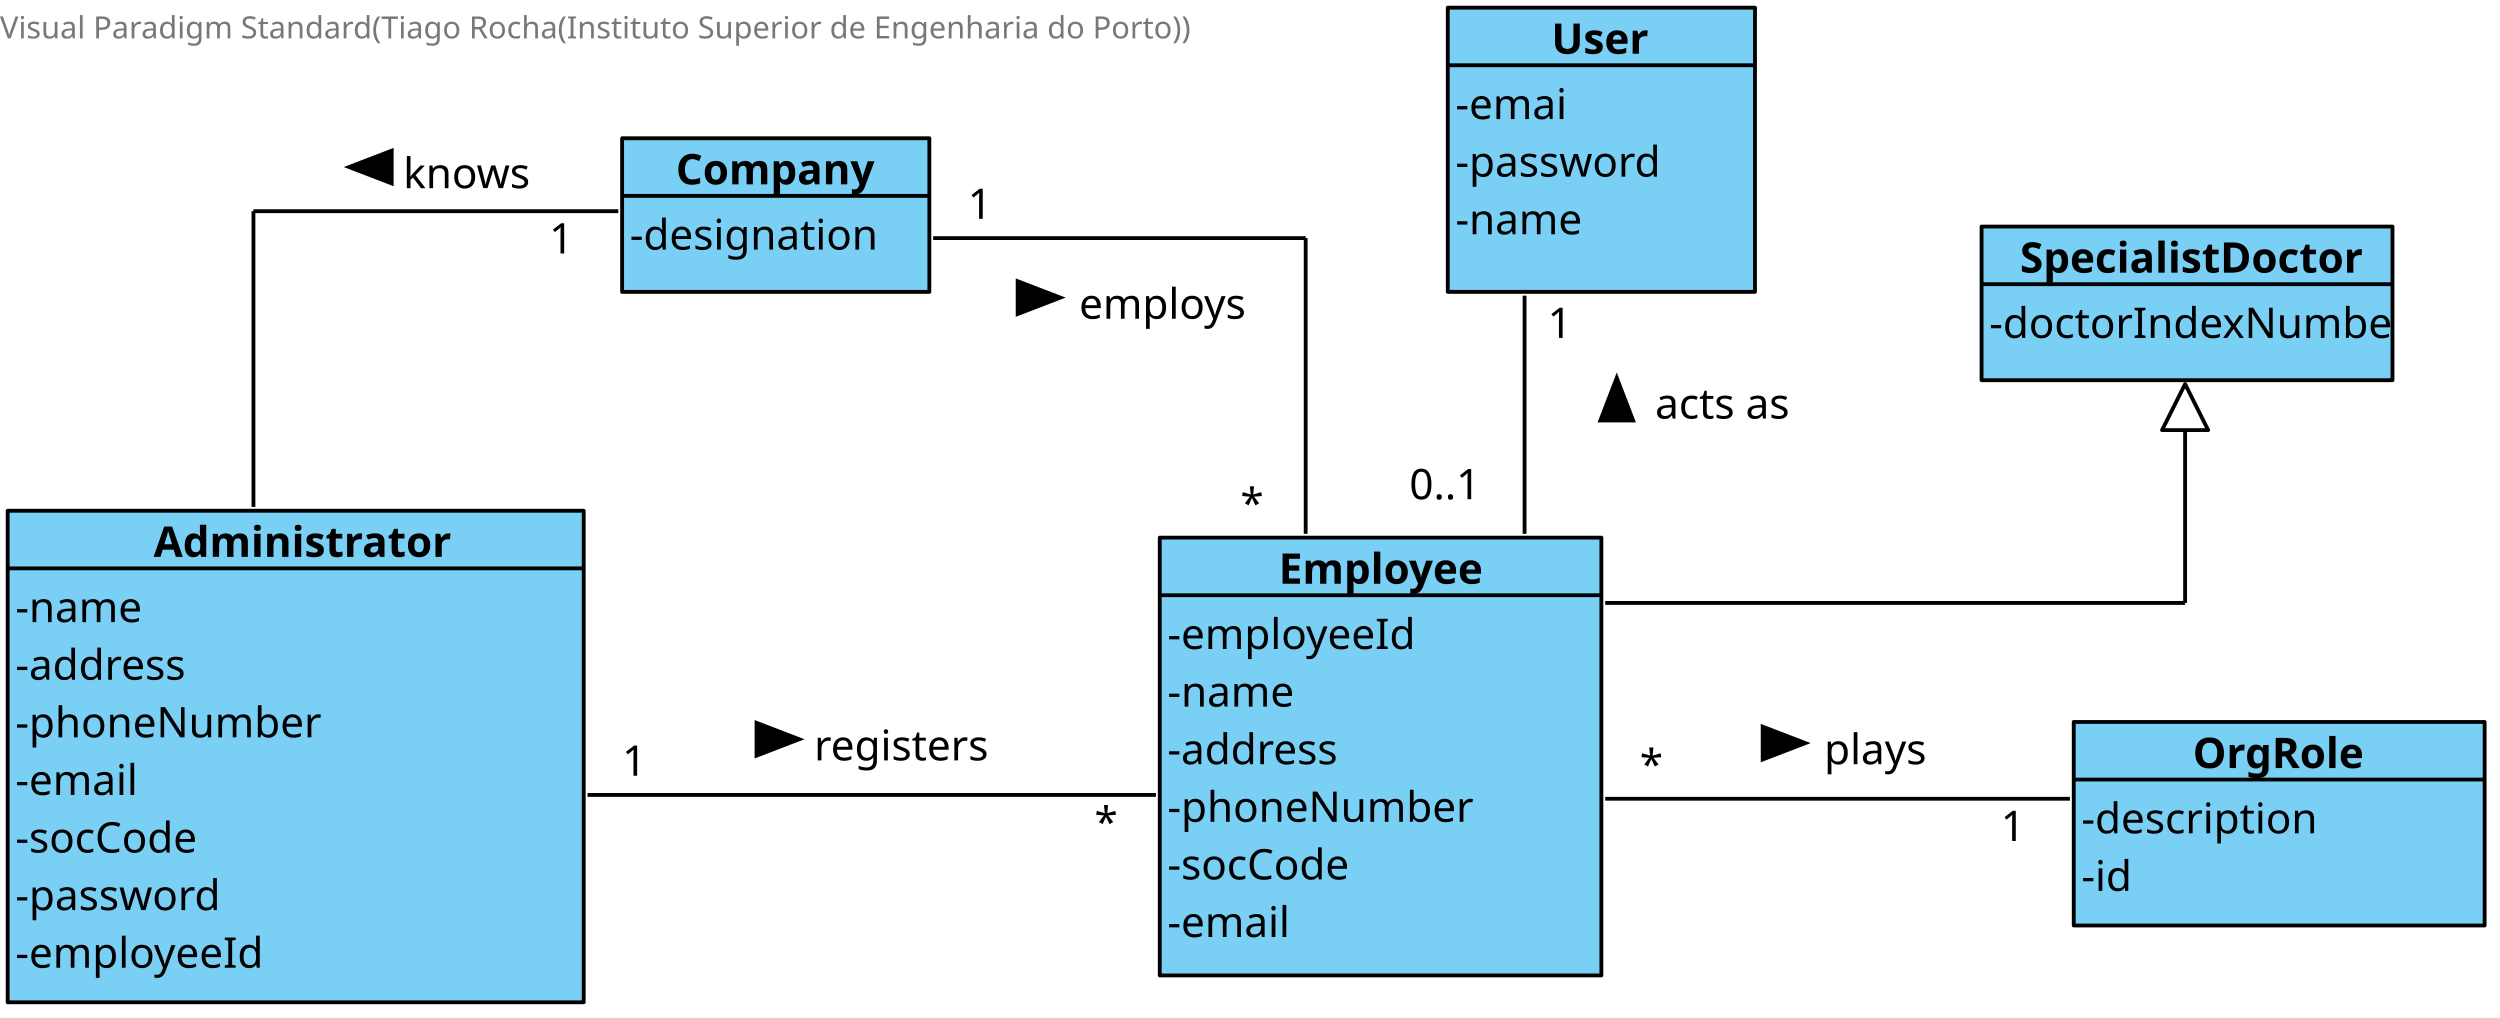
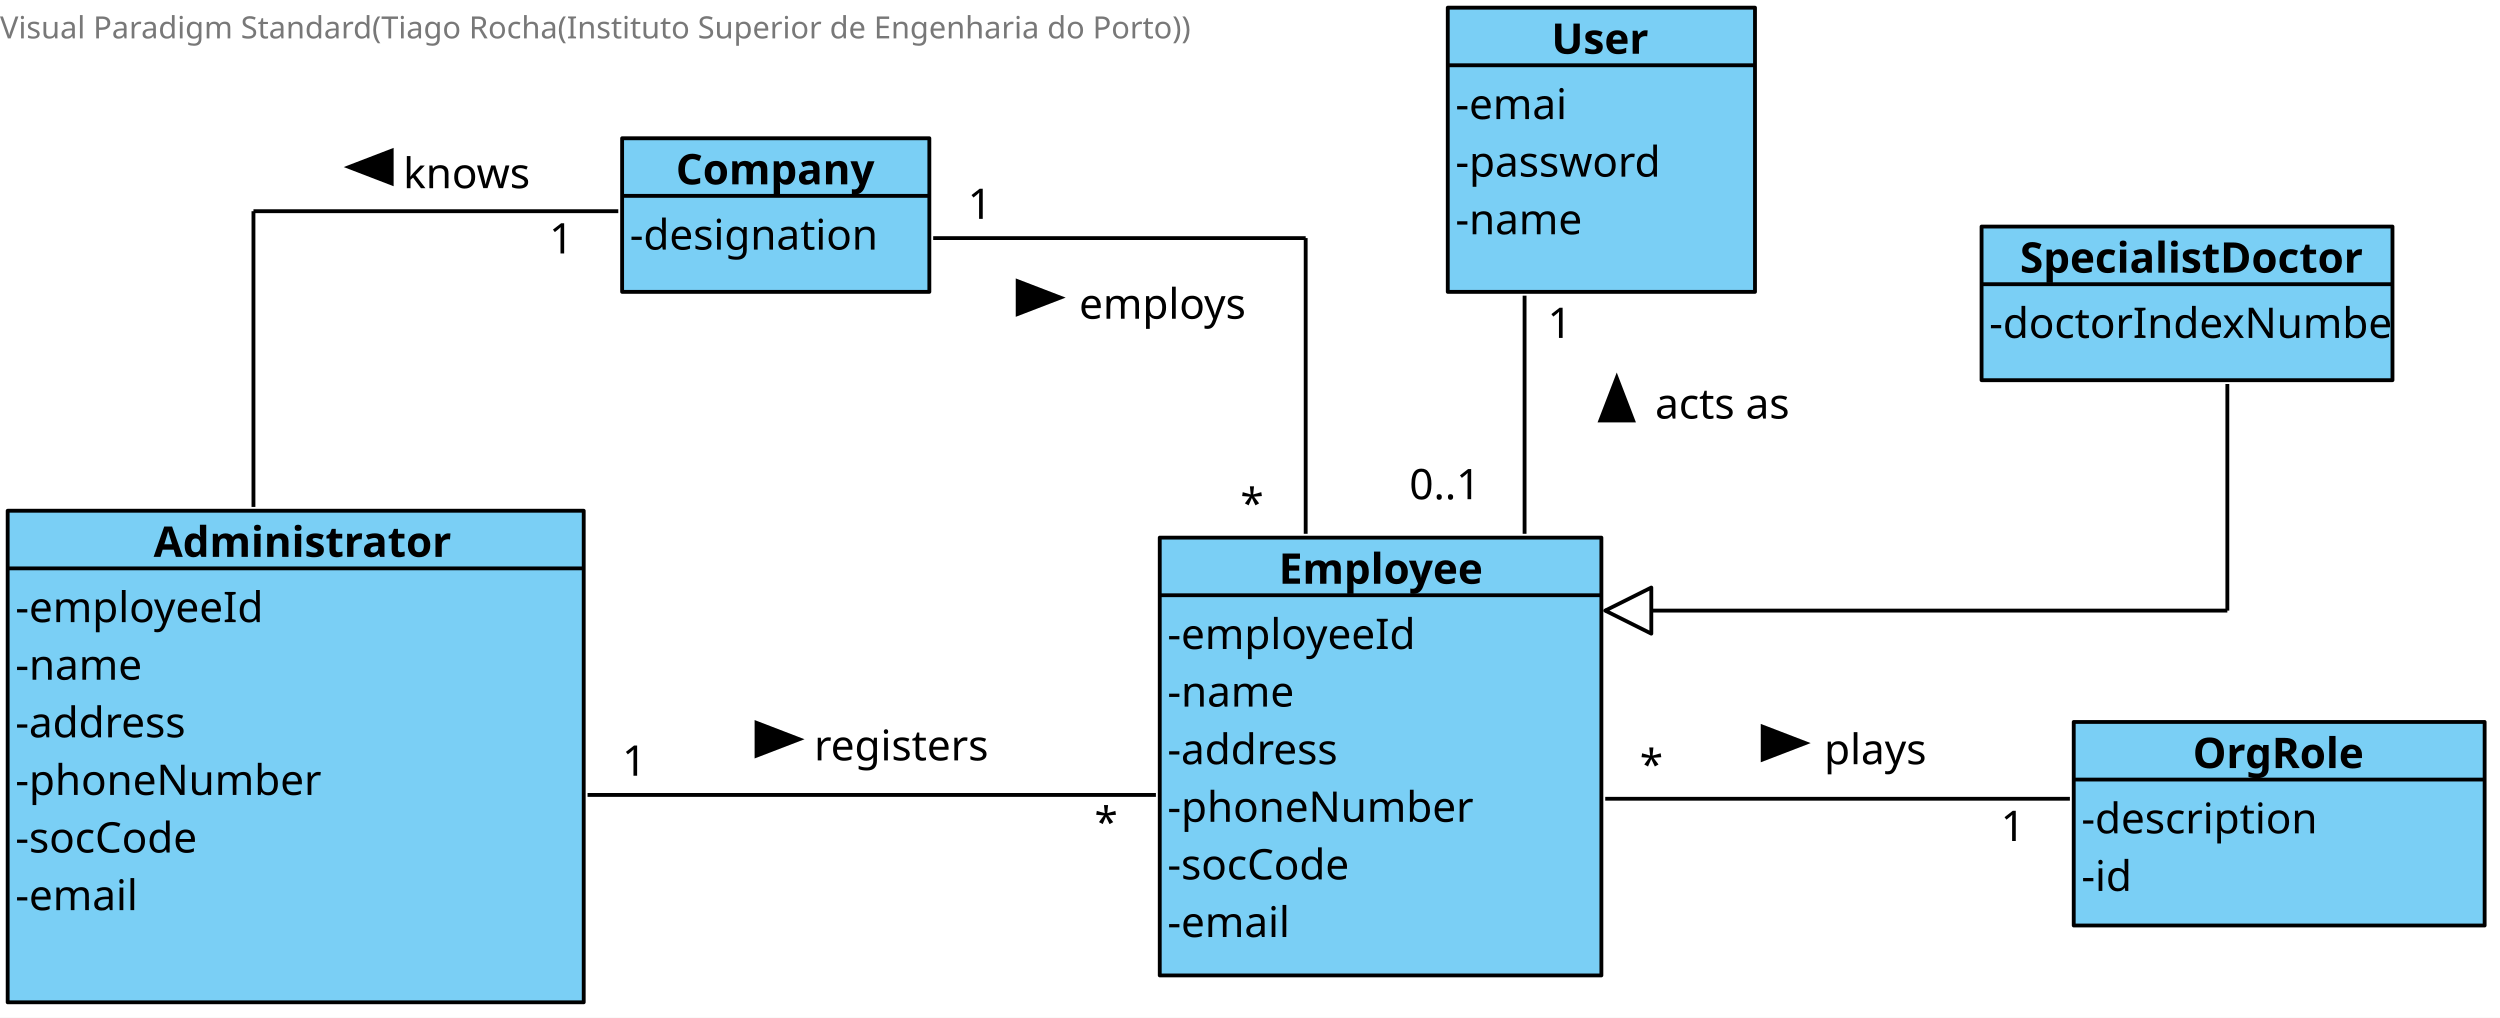
<svg xmlns="http://www.w3.org/2000/svg" fill-opacity="0" color-rendering="auto" color-interpolation="auto" text-rendering="auto" stroke="rgb(0,0,0)" stroke-linecap="square" width="651" stroke-miterlimit="10" shape-rendering="auto" stroke-opacity="0" fill="rgb(0,0,0)" stroke-dasharray="none" font-weight="normal" stroke-width="1" height="265" font-family="'Dialog'" font-style="normal" stroke-linejoin="miter" font-size="12px" stroke-dashoffset="0" image-rendering="auto">
  <defs id="genericDefs" />
  <g>
    <defs id="defs1">
      <clipPath clipPathUnits="userSpaceOnUse" id="clipPath1">
        <path d="M-7 -7 L91 -7 L91 51 L-7 51 L-7 -7 Z" />
      </clipPath>
      <clipPath clipPathUnits="userSpaceOnUse" id="clipPath2">
        <path d="M0 0 L0 25 L80 25 L80 0 Z" />
      </clipPath>
      <clipPath clipPathUnits="userSpaceOnUse" id="clipPath3">
        <path d="M0 0 L0 15 L80 15 L80 0 Z" />
      </clipPath>
      <clipPath clipPathUnits="userSpaceOnUse" id="clipPath4">
        <path d="M-7 -7 L161 -7 L161 139 L-7 139 L-7 -7 Z" />
      </clipPath>
      <clipPath clipPathUnits="userSpaceOnUse" id="clipPath5">
        <path d="M0 0 L0 113 L150 113 L150 0 Z" />
      </clipPath>
      <clipPath clipPathUnits="userSpaceOnUse" id="clipPath6">
        <path d="M0 0 L0 15 L150 15 L150 0 Z" />
      </clipPath>
      <clipPath clipPathUnits="userSpaceOnUse" id="clipPath7">
        <path d="M-7 -7 L126 -7 L126 125 L-7 125 L-7 -7 Z" />
      </clipPath>
      <clipPath clipPathUnits="userSpaceOnUse" id="clipPath8">
        <path d="M0 0 L0 99 L115 99 L115 0 Z" />
      </clipPath>
      <clipPath clipPathUnits="userSpaceOnUse" id="clipPath9">
        <path d="M0 0 L0 15 L115 15 L115 0 Z" />
      </clipPath>
      <clipPath clipPathUnits="userSpaceOnUse" id="clipPath10">
        <path d="M-7 -7 L91 -7 L91 85 L-7 85 L-7 -7 Z" />
      </clipPath>
      <clipPath clipPathUnits="userSpaceOnUse" id="clipPath11">
        <path d="M0 0 L0 59 L80 59 L80 0 Z" />
      </clipPath>
      <clipPath clipPathUnits="userSpaceOnUse" id="clipPath12">
        <path d="M-7 -7 L118 -7 L118 64 L-7 64 L-7 -7 Z" />
      </clipPath>
      <clipPath clipPathUnits="userSpaceOnUse" id="clipPath13">
        <path d="M0 0 L0 38 L107 38 L107 0 Z" />
      </clipPath>
      <clipPath clipPathUnits="userSpaceOnUse" id="clipPath14">
        <path d="M0 0 L0 15 L107 15 L107 0 Z" />
      </clipPath>
      <clipPath clipPathUnits="userSpaceOnUse" id="clipPath15">
        <path d="M-7 -7 L118 -7 L118 51 L-7 51 L-7 -7 Z" />
      </clipPath>
      <clipPath clipPathUnits="userSpaceOnUse" id="clipPath16">
        <path d="M0 0 L0 25 L107 25 L107 0 Z" />
      </clipPath>
      <clipPath clipPathUnits="userSpaceOnUse" id="clipPath17">
+         <path d="M-7 -7 L50 -7 L50 26 L-7 26 L-7 -7 Z" />
+       </clipPath>
+       <clipPath clipPathUnits="userSpaceOnUse" id="clipPath18">
+         <path d="M0 0 L0 15 L39 15 L39 0 Z" />
+       </clipPath>
+       <clipPath clipPathUnits="userSpaceOnUse" id="clipPath19">
        <path d="M-7 -7 L38 -7 L38 26 L-7 26 L-7 -7 Z" />
      </clipPath>
-       <clipPath clipPathUnits="userSpaceOnUse" id="clipPath18">
+       <clipPath clipPathUnits="userSpaceOnUse" id="clipPath20">
        <path d="M0 0 L0 15 L27 15 L27 0 Z" />
      </clipPath>
-       <clipPath clipPathUnits="userSpaceOnUse" id="clipPath19">
+       <clipPath clipPathUnits="userSpaceOnUse" id="clipPath21">
        <path d="M-7 -7 L36 -7 L36 26 L-7 26 L-7 -7 Z" />
      </clipPath>
-       <clipPath clipPathUnits="userSpaceOnUse" id="clipPath20">
+       <clipPath clipPathUnits="userSpaceOnUse" id="clipPath22">
        <path d="M0 0 L0 15 L25 15 L25 0 Z" />
-       </clipPath>
-       <clipPath clipPathUnits="userSpaceOnUse" id="clipPath21">
-         <path d="M-7 -7 L50 -7 L50 26 L-7 26 L-7 -7 Z" />
-       </clipPath>
-       <clipPath clipPathUnits="userSpaceOnUse" id="clipPath22">
-         <path d="M0 0 L0 15 L39 15 L39 0 Z" />
      </clipPath>
      <clipPath clipPathUnits="userSpaceOnUse" id="clipPath23">
        <path d="M0 0 L199 0 L199 181 L0 181 L0 0 Z" />
      </clipPath>
      <clipPath clipPathUnits="userSpaceOnUse" id="clipPath24">
        <path d="M132 32 L132 48 L62 48 L62 32 ZM0 0 L0 181 L199 181 L199 0 Z" />
      </clipPath>
      <clipPath clipPathUnits="userSpaceOnUse" id="clipPath25">
        <path d="M0 0 L252 0 L252 104 L0 104 L0 0 Z" />
      </clipPath>
      <clipPath clipPathUnits="userSpaceOnUse" id="clipPath26">
        <path d="M163 29 L163 45 L82 45 L82 29 ZM0 0 L0 104 L252 104 L252 0 Z" />
      </clipPath>
      <clipPath clipPathUnits="userSpaceOnUse" id="clipPath27">
        <path d="M0 0 L201 0 L201 181 L0 181 L0 0 Z" />
      </clipPath>
      <clipPath clipPathUnits="userSpaceOnUse" id="clipPath28">
        <path d="M139 59 L139 75 L60 75 L60 59 ZM0 0 L0 174 L73 174 L73 181 L201 181 L201 0 Z" />
      </clipPath>
      <clipPath clipPathUnits="userSpaceOnUse" id="clipPath29">
        <path d="M0 0 L104 0 L104 166 L0 166 L0 0 Z" />
      </clipPath>
      <clipPath clipPathUnits="userSpaceOnUse" id="clipPath30">
        <path d="M0 0 L0 166 L100 166 L100 160 L104 160 L104 86 L56 86 L56 70 L104 70 L104 0 Z" />
      </clipPath>
      <clipPath clipPathUnits="userSpaceOnUse" id="clipPath31">
        <path d="M0 0 L225 0 L225 104 L0 104 L0 0 Z" />
      </clipPath>
      <clipPath clipPathUnits="userSpaceOnUse" id="clipPath32">
        <path d="M143 29 L143 45 L79 45 L79 29 ZM0 0 L0 104 L225 104 L225 0 Z" />
      </clipPath>
      <clipPath clipPathUnits="userSpaceOnUse" id="clipPath33">
-         <path d="M0 0 L255 0 L255 161 L0 161 L0 0 Z" />
+         <path d="M0 0 L266 0 L266 163 L0 163 L0 0 Z" />
      </clipPath>
      <clipPath clipPathUnits="userSpaceOnUse" id="clipPath34">
-         <path d="M108 47 L108 63 L35 63 L35 47 ZM143 137 L143 153 L79 153 L79 137 ZM0 0 L0 161 L255 161 L255 0 Z" />
+         <path d="M108 47 L108 63 L35 63 L35 47 ZM143 137 L143 153 L79 153 L79 137 ZM0 0 L0 163 L266 163 L266 0 Z" />
      </clipPath>
      <clipPath clipPathUnits="userSpaceOnUse" id="clipPath35">
        <path d="M-64 -16 L128 -16 L128 32 L-64 32 L-64 -16 Z" />
      </clipPath>
      <clipPath clipPathUnits="userSpaceOnUse" id="clipPath36">
        <path d="M-74 -16 L118 -16 L118 32 L-74 32 L-74 -16 Z" />
      </clipPath>
      <clipPath clipPathUnits="userSpaceOnUse" id="clipPath37">
        <path d="M-73 -16 L146 -16 L146 32 L-73 32 L-73 -16 Z" />
      </clipPath>
      <clipPath clipPathUnits="userSpaceOnUse" id="clipPath38">
        <path d="M-83 -16 L136 -16 L136 32 L-83 32 L-83 -16 Z" />
      </clipPath>
      <clipPath clipPathUnits="userSpaceOnUse" id="clipPath39">
        <path d="M-79 -16 L158 -16 L158 32 L-79 32 L-79 -16 Z" />
      </clipPath>
      <clipPath clipPathUnits="userSpaceOnUse" id="clipPath40">
        <path d="M-89 -16 L148 -16 L148 32 L-89 32 L-89 -16 Z" />
      </clipPath>
      <clipPath clipPathUnits="userSpaceOnUse" id="clipPath41">
        <path d="M-81 -16 L162 -16 L162 32 L-81 32 L-81 -16 Z" />
      </clipPath>
      <clipPath clipPathUnits="userSpaceOnUse" id="clipPath42">
        <path d="M-91 -16 L152 -16 L152 32 L-91 32 L-91 -16 Z" />
      </clipPath>
      <clipPath clipPathUnits="userSpaceOnUse" id="clipPath43">
        <path d="M-70 -16 L140 -16 L140 32 L-70 32 L-70 -16 Z" />
      </clipPath>
      <clipPath clipPathUnits="userSpaceOnUse" id="clipPath44">
        <path d="M-80 -16 L130 -16 L130 32 L-80 32 L-80 -16 Z" />
      </clipPath>
    </defs>
    <g fill="white" text-rendering="geometricPrecision" fill-opacity="1" stroke-opacity="1" stroke="white">
      <rect x="0" width="651" height="265" y="0" stroke="none" />
    </g>
    <g font-size="11px" transform="translate(162,36)" fill-opacity="1" fill="rgb(122,207,245)" text-rendering="geometricPrecision" image-rendering="optimizeQuality" font-family="sans-serif" stroke="rgb(122,207,245)" font-weight="bold" stroke-opacity="1">
      <rect x="0" width="80" height="40" y="0" clip-path="url(#clipPath1)" stroke="none" />
    </g>
    <g fill-opacity="1" text-rendering="geometricPrecision" stroke="black" stroke-linecap="butt" transform="translate(162,36)" stroke-miterlimit="0" stroke-opacity="1" fill="black" font-weight="bold" font-family="sans-serif" stroke-linejoin="round" font-size="11px" image-rendering="optimizeQuality">
      <rect fill="none" x="0" width="80" height="40" y="0" clip-path="url(#clipPath1)" />
      <line y2="15" fill="none" x1="0" clip-path="url(#clipPath1)" x2="80" y1="15" />
    </g>
    <g font-size="11px" transform="matrix(1,0,0,1,162,51)" fill-opacity="1" fill="black" text-rendering="geometricPrecision" image-rendering="optimizeQuality" font-family="sans-serif" stroke="black" stroke-opacity="1">
      <text x="2" xml:space="preserve" y="14" clip-path="url(#clipPath2)" stroke="none">-designation</text>
    </g>
    <g font-size="11px" transform="translate(162,36)" fill-opacity="1" fill="black" text-rendering="geometricPrecision" image-rendering="optimizeQuality" font-family="sans-serif" stroke="black" font-weight="bold" stroke-opacity="1">
      <text x="14" xml:space="preserve" y="12" clip-path="url(#clipPath3)" stroke="none">Company</text>
    </g>
    <g font-size="11px" transform="translate(2,133)" fill-opacity="1" fill="rgb(122,207,245)" text-rendering="geometricPrecision" image-rendering="optimizeQuality" font-family="sans-serif" stroke="rgb(122,207,245)" font-weight="bold" stroke-opacity="1">
      <rect x="0" width="150" height="128" y="0" clip-path="url(#clipPath4)" stroke="none" />
    </g>
    <g fill-opacity="1" text-rendering="geometricPrecision" stroke="black" stroke-linecap="butt" transform="translate(2,133)" stroke-miterlimit="0" stroke-opacity="1" fill="black" font-weight="bold" font-family="sans-serif" stroke-linejoin="round" font-size="11px" image-rendering="optimizeQuality">
      <rect fill="none" x="0" width="150" height="128" y="0" clip-path="url(#clipPath4)" />
      <line y2="15" fill="none" x1="0" clip-path="url(#clipPath4)" x2="150" y1="15" />
    </g>
    <g font-size="11px" transform="matrix(1,0,0,1,2,148)" fill-opacity="1" fill="black" text-rendering="geometricPrecision" image-rendering="optimizeQuality" font-family="sans-serif" stroke="black" stroke-opacity="1">
-       <text x="2" xml:space="preserve" y="14" clip-path="url(#clipPath5)" stroke="none">-name</text>
-     </g>
-     <g font-size="11px" transform="matrix(1,0,0,1,2,148)" fill-opacity="1" fill="black" text-rendering="geometricPrecision" image-rendering="optimizeQuality" font-family="sans-serif" stroke="black" stroke-opacity="1">
-       <text x="2" xml:space="preserve" y="29" clip-path="url(#clipPath5)" stroke="none">-address</text>
-     </g>
-     <g font-size="11px" transform="matrix(1,0,0,1,2,148)" fill-opacity="1" fill="black" text-rendering="geometricPrecision" image-rendering="optimizeQuality" font-family="sans-serif" stroke="black" stroke-opacity="1">
-       <text x="2" xml:space="preserve" y="44" clip-path="url(#clipPath5)" stroke="none">-phoneNumber</text>
-     </g>
-     <g font-size="11px" transform="matrix(1,0,0,1,2,148)" fill-opacity="1" fill="black" text-rendering="geometricPrecision" image-rendering="optimizeQuality" font-family="sans-serif" stroke="black" stroke-opacity="1">
-       <text x="2" xml:space="preserve" y="59" clip-path="url(#clipPath5)" stroke="none">-email</text>
+       <text x="2" xml:space="preserve" y="14" clip-path="url(#clipPath5)" stroke="none">-employeeId</text>
+     </g>
+     <g font-size="11px" transform="matrix(1,0,0,1,2,148)" fill-opacity="1" fill="black" text-rendering="geometricPrecision" image-rendering="optimizeQuality" font-family="sans-serif" stroke="black" stroke-opacity="1">
+       <text x="2" xml:space="preserve" y="29" clip-path="url(#clipPath5)" stroke="none">-name</text>
+     </g>
+     <g font-size="11px" transform="matrix(1,0,0,1,2,148)" fill-opacity="1" fill="black" text-rendering="geometricPrecision" image-rendering="optimizeQuality" font-family="sans-serif" stroke="black" stroke-opacity="1">
+       <text x="2" xml:space="preserve" y="44" clip-path="url(#clipPath5)" stroke="none">-address</text>
+     </g>
+     <g font-size="11px" transform="matrix(1,0,0,1,2,148)" fill-opacity="1" fill="black" text-rendering="geometricPrecision" image-rendering="optimizeQuality" font-family="sans-serif" stroke="black" stroke-opacity="1">
+       <text x="2" xml:space="preserve" y="59" clip-path="url(#clipPath5)" stroke="none">-phoneNumber</text>
    </g>
    <g font-size="11px" transform="matrix(1,0,0,1,2,148)" fill-opacity="1" fill="black" text-rendering="geometricPrecision" image-rendering="optimizeQuality" font-family="sans-serif" stroke="black" stroke-opacity="1">
      <text x="2" xml:space="preserve" y="74" clip-path="url(#clipPath5)" stroke="none">-socCode</text>
    </g>
    <g font-size="11px" transform="matrix(1,0,0,1,2,148)" fill-opacity="1" fill="black" text-rendering="geometricPrecision" image-rendering="optimizeQuality" font-family="sans-serif" stroke="black" stroke-opacity="1">
-       <text x="2" xml:space="preserve" y="89" clip-path="url(#clipPath5)" stroke="none">-password</text>
-     </g>
-     <g font-size="11px" transform="matrix(1,0,0,1,2,148)" fill-opacity="1" fill="black" text-rendering="geometricPrecision" image-rendering="optimizeQuality" font-family="sans-serif" stroke="black" stroke-opacity="1">
-       <text x="2" xml:space="preserve" y="104" clip-path="url(#clipPath5)" stroke="none">-employeeId</text>
+       <text x="2" xml:space="preserve" y="89" clip-path="url(#clipPath5)" stroke="none">-email</text>
    </g>
    <g font-size="11px" transform="translate(2,133)" fill-opacity="1" fill="black" text-rendering="geometricPrecision" image-rendering="optimizeQuality" font-family="sans-serif" stroke="black" font-weight="bold" stroke-opacity="1">
      <text x="38" xml:space="preserve" y="12" clip-path="url(#clipPath6)" stroke="none">Administrator</text>
    </g>
    <g font-size="11px" transform="translate(302,140)" fill-opacity="1" fill="rgb(122,207,245)" text-rendering="geometricPrecision" image-rendering="optimizeQuality" font-family="sans-serif" stroke="rgb(122,207,245)" font-weight="bold" stroke-opacity="1">
      <rect x="0" width="115" height="114" y="0" clip-path="url(#clipPath7)" stroke="none" />
    </g>
    <g fill-opacity="1" text-rendering="geometricPrecision" stroke="black" stroke-linecap="butt" transform="translate(302,140)" stroke-miterlimit="0" stroke-opacity="1" fill="black" font-weight="bold" font-family="sans-serif" stroke-linejoin="round" font-size="11px" image-rendering="optimizeQuality">
      <rect fill="none" x="0" width="115" height="114" y="0" clip-path="url(#clipPath7)" />
      <line y2="15" fill="none" x1="0" clip-path="url(#clipPath7)" x2="115" y1="15" />
    </g>
    <g font-size="11px" transform="matrix(1,0,0,1,302,155)" fill-opacity="1" fill="black" text-rendering="geometricPrecision" image-rendering="optimizeQuality" font-family="sans-serif" stroke="black" stroke-opacity="1">
      <text x="2" xml:space="preserve" y="14" clip-path="url(#clipPath8)" stroke="none">-employeeId</text>
    </g>
    <g font-size="11px" transform="matrix(1,0,0,1,302,155)" fill-opacity="1" fill="black" text-rendering="geometricPrecision" image-rendering="optimizeQuality" font-family="sans-serif" stroke="black" stroke-opacity="1">
      <text x="2" xml:space="preserve" y="29" clip-path="url(#clipPath8)" stroke="none">-name</text>
    </g>
    <g font-size="11px" transform="matrix(1,0,0,1,302,155)" fill-opacity="1" fill="black" text-rendering="geometricPrecision" image-rendering="optimizeQuality" font-family="sans-serif" stroke="black" stroke-opacity="1">
      <text x="2" xml:space="preserve" y="44" clip-path="url(#clipPath8)" stroke="none">-address</text>
    </g>
    <g font-size="11px" transform="matrix(1,0,0,1,302,155)" fill-opacity="1" fill="black" text-rendering="geometricPrecision" image-rendering="optimizeQuality" font-family="sans-serif" stroke="black" stroke-opacity="1">
      <text x="2" xml:space="preserve" y="59" clip-path="url(#clipPath8)" stroke="none">-phoneNumber</text>
    </g>
    <g font-size="11px" transform="matrix(1,0,0,1,302,155)" fill-opacity="1" fill="black" text-rendering="geometricPrecision" image-rendering="optimizeQuality" font-family="sans-serif" stroke="black" stroke-opacity="1">
      <text x="2" xml:space="preserve" y="74" clip-path="url(#clipPath8)" stroke="none">-socCode</text>
    </g>
    <g font-size="11px" transform="matrix(1,0,0,1,302,155)" fill-opacity="1" fill="black" text-rendering="geometricPrecision" image-rendering="optimizeQuality" font-family="sans-serif" stroke="black" stroke-opacity="1">
      <text x="2" xml:space="preserve" y="89" clip-path="url(#clipPath8)" stroke="none">-email</text>
    </g>
    <g font-size="11px" transform="translate(302,140)" fill-opacity="1" fill="black" text-rendering="geometricPrecision" image-rendering="optimizeQuality" font-family="sans-serif" stroke="black" font-weight="bold" stroke-opacity="1">
      <text x="31" xml:space="preserve" y="12" clip-path="url(#clipPath9)" stroke="none">Employee</text>
    </g>
    <g font-size="11px" transform="translate(377,2)" fill-opacity="1" fill="rgb(122,207,245)" text-rendering="geometricPrecision" image-rendering="optimizeQuality" font-family="sans-serif" stroke="rgb(122,207,245)" font-weight="bold" stroke-opacity="1">
      <rect x="0" width="80" height="74" y="0" clip-path="url(#clipPath10)" stroke="none" />
    </g>
    <g fill-opacity="1" text-rendering="geometricPrecision" stroke="black" stroke-linecap="butt" transform="translate(377,2)" stroke-miterlimit="0" stroke-opacity="1" fill="black" font-weight="bold" font-family="sans-serif" stroke-linejoin="round" font-size="11px" image-rendering="optimizeQuality">
      <rect fill="none" x="0" width="80" height="74" y="0" clip-path="url(#clipPath10)" />
      <line y2="15" fill="none" x1="0" clip-path="url(#clipPath10)" x2="80" y1="15" />
    </g>
    <g font-size="11px" transform="matrix(1,0,0,1,377,17)" fill-opacity="1" fill="black" text-rendering="geometricPrecision" image-rendering="optimizeQuality" font-family="sans-serif" stroke="black" stroke-opacity="1">
      <text x="2" xml:space="preserve" y="14" clip-path="url(#clipPath11)" stroke="none">-emai</text>
    </g>
    <g font-size="11px" transform="matrix(1,0,0,1,377,17)" fill-opacity="1" fill="black" text-rendering="geometricPrecision" image-rendering="optimizeQuality" font-family="sans-serif" stroke="black" stroke-opacity="1">
      <text x="2" xml:space="preserve" y="29" clip-path="url(#clipPath11)" stroke="none">-password</text>
    </g>
    <g font-size="11px" transform="matrix(1,0,0,1,377,17)" fill-opacity="1" fill="black" text-rendering="geometricPrecision" image-rendering="optimizeQuality" font-family="sans-serif" stroke="black" stroke-opacity="1">
      <text x="2" xml:space="preserve" y="44" clip-path="url(#clipPath11)" stroke="none">-name</text>
    </g>
    <g font-size="11px" transform="translate(377,2)" fill-opacity="1" fill="black" text-rendering="geometricPrecision" image-rendering="optimizeQuality" font-family="sans-serif" stroke="black" font-weight="bold" stroke-opacity="1">
      <text x="27" xml:space="preserve" y="12" clip-path="url(#clipPath3)" stroke="none">User</text>
    </g>
    <g font-size="11px" transform="translate(540,188)" fill-opacity="1" fill="rgb(122,207,245)" text-rendering="geometricPrecision" image-rendering="optimizeQuality" font-family="sans-serif" stroke="rgb(122,207,245)" font-weight="bold" stroke-opacity="1">
      <rect x="0" width="107" height="53" y="0" clip-path="url(#clipPath12)" stroke="none" />
    </g>
    <g fill-opacity="1" text-rendering="geometricPrecision" stroke="black" stroke-linecap="butt" transform="translate(540,188)" stroke-miterlimit="0" stroke-opacity="1" fill="black" font-weight="bold" font-family="sans-serif" stroke-linejoin="round" font-size="11px" image-rendering="optimizeQuality">
      <rect fill="none" x="0" width="107" height="53" y="0" clip-path="url(#clipPath12)" />
      <line y2="15" fill="none" x1="0" clip-path="url(#clipPath12)" x2="107" y1="15" />
    </g>
    <g font-size="11px" transform="matrix(1,0,0,1,540,203)" fill-opacity="1" fill="black" text-rendering="geometricPrecision" image-rendering="optimizeQuality" font-family="sans-serif" stroke="black" stroke-opacity="1">
      <text x="2" xml:space="preserve" y="14" clip-path="url(#clipPath13)" stroke="none">-description</text>
    </g>
    <g font-size="11px" transform="matrix(1,0,0,1,540,203)" fill-opacity="1" fill="black" text-rendering="geometricPrecision" image-rendering="optimizeQuality" font-family="sans-serif" stroke="black" stroke-opacity="1">
      <text x="2" xml:space="preserve" y="29" clip-path="url(#clipPath13)" stroke="none">-id</text>
    </g>
    <g font-size="11px" transform="translate(540,188)" fill-opacity="1" fill="black" text-rendering="geometricPrecision" image-rendering="optimizeQuality" font-family="sans-serif" stroke="black" font-weight="bold" stroke-opacity="1">
      <text x="31" xml:space="preserve" y="12" clip-path="url(#clipPath14)" stroke="none">OrgRole</text>
    </g>
    <g font-size="11px" transform="translate(516,59)" fill-opacity="1" fill="rgb(122,207,245)" text-rendering="geometricPrecision" image-rendering="optimizeQuality" font-family="sans-serif" stroke="rgb(122,207,245)" font-weight="bold" stroke-opacity="1">
      <rect x="0" width="107" height="40" y="0" clip-path="url(#clipPath15)" stroke="none" />
    </g>
    <g fill-opacity="1" text-rendering="geometricPrecision" stroke="black" stroke-linecap="butt" transform="translate(516,59)" stroke-miterlimit="0" stroke-opacity="1" fill="black" font-weight="bold" font-family="sans-serif" stroke-linejoin="round" font-size="11px" image-rendering="optimizeQuality">
      <rect fill="none" x="0" width="107" height="40" y="0" clip-path="url(#clipPath15)" />
      <line y2="15" fill="none" x1="0" clip-path="url(#clipPath15)" x2="107" y1="15" />
    </g>
    <g font-size="11px" transform="matrix(1,0,0,1,516,74)" fill-opacity="1" fill="black" text-rendering="geometricPrecision" image-rendering="optimizeQuality" font-family="sans-serif" stroke="black" stroke-opacity="1">
      <text x="2" xml:space="preserve" y="14" clip-path="url(#clipPath16)" stroke="none">-doctorIndexNumber</text>
    </g>
    <g font-size="11px" transform="translate(516,59)" fill-opacity="1" fill="black" text-rendering="geometricPrecision" image-rendering="optimizeQuality" font-family="sans-serif" stroke="black" font-weight="bold" stroke-opacity="1">
      <text x="10" xml:space="preserve" y="12" clip-path="url(#clipPath14)" stroke="none">SpecialistDoctor</text>
    </g>
+     <g font-size="11px" transform="translate(357,118)" fill-opacity="1" fill="black" text-rendering="geometricPrecision" image-rendering="optimizeQuality" font-family="sans-serif" stroke="black" stroke-opacity="1">
+       <text x="10" xml:space="preserve" y="12" clip-path="url(#clipPath18)" stroke="none">0..1</text>
+     </g>
+     <g font-size="11px" transform="translate(393,76)" fill-opacity="1" fill="black" text-rendering="geometricPrecision" image-rendering="optimizeQuality" font-family="sans-serif" stroke="black" stroke-opacity="1">
+       <text x="10" xml:space="preserve" y="12" clip-path="url(#clipPath20)" stroke="none">1</text>
+     </g>
    <g font-size="11px" transform="translate(242,45)" fill-opacity="1" fill="black" text-rendering="geometricPrecision" image-rendering="optimizeQuality" font-family="sans-serif" stroke="black" stroke-opacity="1">
-       <text x="10" xml:space="preserve" y="12" clip-path="url(#clipPath18)" stroke="none">1</text>
+       <text x="10" xml:space="preserve" y="12" clip-path="url(#clipPath20)" stroke="none">1</text>
    </g>
    <g font-size="11px" transform="translate(313,123)" fill-opacity="1" fill="black" text-rendering="geometricPrecision" image-rendering="optimizeQuality" font-family="sans-serif" stroke="black" stroke-opacity="1">
-       <text x="10" xml:space="preserve" y="12" clip-path="url(#clipPath20)" stroke="none">*</text>
+       <text x="10" xml:space="preserve" y="12" clip-path="url(#clipPath22)" stroke="none">*</text>
    </g>
    <g font-size="11px" transform="translate(133,54)" fill-opacity="1" fill="black" text-rendering="geometricPrecision" image-rendering="optimizeQuality" font-family="sans-serif" stroke="black" stroke-opacity="1">
-       <text x="10" xml:space="preserve" y="12" clip-path="url(#clipPath18)" stroke="none">1</text>
+       <text x="10" xml:space="preserve" y="12" clip-path="url(#clipPath20)" stroke="none">1</text>
+     </g>
+     <g font-size="11px" transform="translate(417,191)" fill-opacity="1" fill="black" text-rendering="geometricPrecision" image-rendering="optimizeQuality" font-family="sans-serif" stroke="black" stroke-opacity="1">
+       <text x="10" xml:space="preserve" y="12" clip-path="url(#clipPath22)" stroke="none">*</text>
+     </g>
+     <g font-size="11px" transform="translate(511,207)" fill-opacity="1" fill="black" text-rendering="geometricPrecision" image-rendering="optimizeQuality" font-family="sans-serif" stroke="black" stroke-opacity="1">
+       <text x="10" xml:space="preserve" y="12" clip-path="url(#clipPath20)" stroke="none">1</text>
    </g>
    <g font-size="11px" transform="translate(152,190)" fill-opacity="1" fill="black" text-rendering="geometricPrecision" image-rendering="optimizeQuality" font-family="sans-serif" stroke="black" stroke-opacity="1">
-       <text x="10" xml:space="preserve" y="12" clip-path="url(#clipPath18)" stroke="none">1</text>
+       <text x="10" xml:space="preserve" y="12" clip-path="url(#clipPath20)" stroke="none">1</text>
    </g>
    <g font-size="11px" transform="translate(275,206)" fill-opacity="1" fill="black" text-rendering="geometricPrecision" image-rendering="optimizeQuality" font-family="sans-serif" stroke="black" stroke-opacity="1">
-       <text x="10" xml:space="preserve" y="12" clip-path="url(#clipPath20)" stroke="none">*</text>
-     </g>
-     <g font-size="11px" transform="translate(357,118)" fill-opacity="1" fill="black" text-rendering="geometricPrecision" image-rendering="optimizeQuality" font-family="sans-serif" stroke="black" stroke-opacity="1">
-       <text x="10" xml:space="preserve" y="12" clip-path="url(#clipPath22)" stroke="none">0..1</text>
-     </g>
-     <g font-size="11px" transform="translate(393,76)" fill-opacity="1" fill="black" text-rendering="geometricPrecision" image-rendering="optimizeQuality" font-family="sans-serif" stroke="black" stroke-opacity="1">
-       <text x="10" xml:space="preserve" y="12" clip-path="url(#clipPath18)" stroke="none">1</text>
-     </g>
-     <g font-size="11px" transform="translate(417,191)" fill-opacity="1" fill="black" text-rendering="geometricPrecision" image-rendering="optimizeQuality" font-family="sans-serif" stroke="black" stroke-opacity="1">
-       <text x="10" xml:space="preserve" y="12" clip-path="url(#clipPath20)" stroke="none">*</text>
-     </g>
-     <g font-size="11px" transform="translate(511,207)" fill-opacity="1" fill="black" text-rendering="geometricPrecision" image-rendering="optimizeQuality" font-family="sans-serif" stroke="black" stroke-opacity="1">
-       <text x="10" xml:space="preserve" y="12" clip-path="url(#clipPath18)" stroke="none">1</text>
+       <text x="10" xml:space="preserve" y="12" clip-path="url(#clipPath22)" stroke="none">*</text>
    </g>
    <g stroke-linecap="butt" font-size="11px" transform="translate(16,5)" fill-opacity="1" fill="black" text-rendering="geometricPrecision" image-rendering="optimizeQuality" font-family="sans-serif" stroke-linejoin="round" stroke="black" stroke-opacity="1">
      <line y2="50" fill="none" x1="145" clip-path="url(#clipPath24)" x2="50" y1="50" />
      <line y2="127" fill="none" x1="50" clip-path="url(#clipPath24)" x2="50" y1="50" />
    </g>
    <g stroke-linecap="butt" font-size="11px" transform="translate(103,157)" fill-opacity="1" fill="black" text-rendering="geometricPrecision" image-rendering="optimizeQuality" font-family="sans-serif" stroke-linejoin="round" stroke="black" stroke-opacity="1">
      <line y2="50" fill="none" x1="50" clip-path="url(#clipPath26)" x2="198" y1="50" />
    </g>
    <g stroke-linecap="butt" font-size="11px" transform="translate(193,12)" fill-opacity="1" fill="black" text-rendering="geometricPrecision" image-rendering="optimizeQuality" font-family="sans-serif" stroke-linejoin="round" stroke="black" stroke-opacity="1">
      <line y2="50" fill="none" x1="50" clip-path="url(#clipPath28)" x2="147" y1="50" />
      <line y2="127" fill="none" x1="147" clip-path="url(#clipPath28)" x2="147" y1="50" />
    </g>
    <g stroke-linecap="butt" font-size="11px" transform="translate(347,27)" fill-opacity="1" fill="black" text-rendering="geometricPrecision" image-rendering="optimizeQuality" font-family="sans-serif" stroke-linejoin="round" stroke="black" stroke-opacity="1">
      <line y2="50" fill="none" x1="50" clip-path="url(#clipPath30)" x2="50" y1="112" />
    </g>
    <g stroke-linecap="butt" font-size="11px" transform="translate(368,158)" fill-opacity="1" fill="black" text-rendering="geometricPrecision" image-rendering="optimizeQuality" font-family="sans-serif" stroke-linejoin="round" stroke="black" stroke-opacity="1">
      <line y2="50" fill="none" x1="50" clip-path="url(#clipPath32)" x2="171" y1="50" />
    </g>
    <g stroke-linecap="butt" font-size="11px" transform="translate(368,50)" fill-opacity="1" fill="black" text-rendering="geometricPrecision" image-rendering="optimizeQuality" font-family="sans-serif" stroke-linejoin="round" stroke="black" stroke-opacity="1">
-       <line y2="107" fill="none" x1="201" clip-path="url(#clipPath34)" x2="201" y1="50" />
-       <line y2="107" fill="none" x1="201" clip-path="url(#clipPath34)" x2="50" y1="107" />
-       <polygon fill="white" clip-path="url(#clipPath34)" points=" 201 50 195 62 207 62" stroke="none" />
-       <polygon fill="none" points=" 201 50 195 62 207 62" clip-path="url(#clipPath34)" />
+       <line y2="109" fill="none" x1="50" clip-path="url(#clipPath34)" x2="212" y1="109" />
+       <line y2="50" fill="none" x1="212" clip-path="url(#clipPath34)" x2="212" y1="109" />
+       <polygon fill="white" clip-path="url(#clipPath34)" points=" 50 109 62 115 62 103" stroke="none" />
+       <polygon fill="none" points=" 50 109 62 115 62 103" clip-path="url(#clipPath34)" />
    </g>
    <g font-size="11px" transform="translate(457,187)" fill-opacity="1" fill="black" text-rendering="geometricPrecision" image-rendering="optimizeQuality" font-family="sans-serif" stroke="black" stroke-opacity="1">
      <path d="M14.5 6.5 L1.5 11.5 L1.5 1.5 Z" stroke="none" clip-path="url(#clipPath36)" />
      <text x="28" xml:space="preserve" y="12" clip-path="url(#clipPath35)" transform="translate(-10,0)" stroke="none">plays</text>
    </g>
    <g font-size="11px" transform="translate(413,97)" fill-opacity="1" fill="black" text-rendering="geometricPrecision" image-rendering="optimizeQuality" font-family="sans-serif" stroke="black" stroke-opacity="1">
      <path d="M8 0 L13 13 L3 13 Z" stroke="none" clip-path="url(#clipPath38)" />
      <text x="28" xml:space="preserve" y="12" clip-path="url(#clipPath37)" transform="translate(-10,0)" stroke="none">acts as</text>
    </g>
    <g font-size="11px" transform="translate(263,71)" fill-opacity="1" fill="black" text-rendering="geometricPrecision" image-rendering="optimizeQuality" font-family="sans-serif" stroke="black" stroke-opacity="1">
      <path d="M14.5 6.5 L1.5 11.5 L1.5 1.5 Z" stroke="none" clip-path="url(#clipPath40)" />
      <text x="28" xml:space="preserve" y="12" clip-path="url(#clipPath39)" transform="translate(-10,0)" stroke="none">employs</text>
    </g>
    <g font-size="11px" transform="translate(195,186)" fill-opacity="1" fill="black" text-rendering="geometricPrecision" image-rendering="optimizeQuality" font-family="sans-serif" stroke="black" stroke-opacity="1">
      <path d="M14.5 6.5 L1.5 11.5 L1.5 1.5 Z" stroke="none" clip-path="url(#clipPath42)" />
      <text x="27" xml:space="preserve" y="12" clip-path="url(#clipPath41)" transform="translate(-10,0)" stroke="none">registers</text>
    </g>
    <g font-size="11px" transform="translate(88,37)" fill-opacity="1" fill="black" text-rendering="geometricPrecision" image-rendering="optimizeQuality" font-family="sans-serif" stroke="black" stroke-opacity="1">
      <path d="M1.5 6.5 L14.5 1.5 L14.5 11.5 Z" stroke="none" clip-path="url(#clipPath44)" />
      <text x="27" xml:space="preserve" y="12" clip-path="url(#clipPath43)" transform="translate(-10,0)" stroke="none">knows</text>
    </g>
    <g font-size="8px" fill-opacity="1" fill="rgb(120,120,120)" text-rendering="geometricPrecision" image-rendering="optimizeQuality" stroke="rgb(120,120,120)" stroke-opacity="1">
      <text x="0" xml:space="preserve" y="10" stroke="none">Visual Paradigm Standard(Tiago Rocha(Instituto Superior de Engenharia do Porto))</text>
    </g>
  </g>
</svg>
